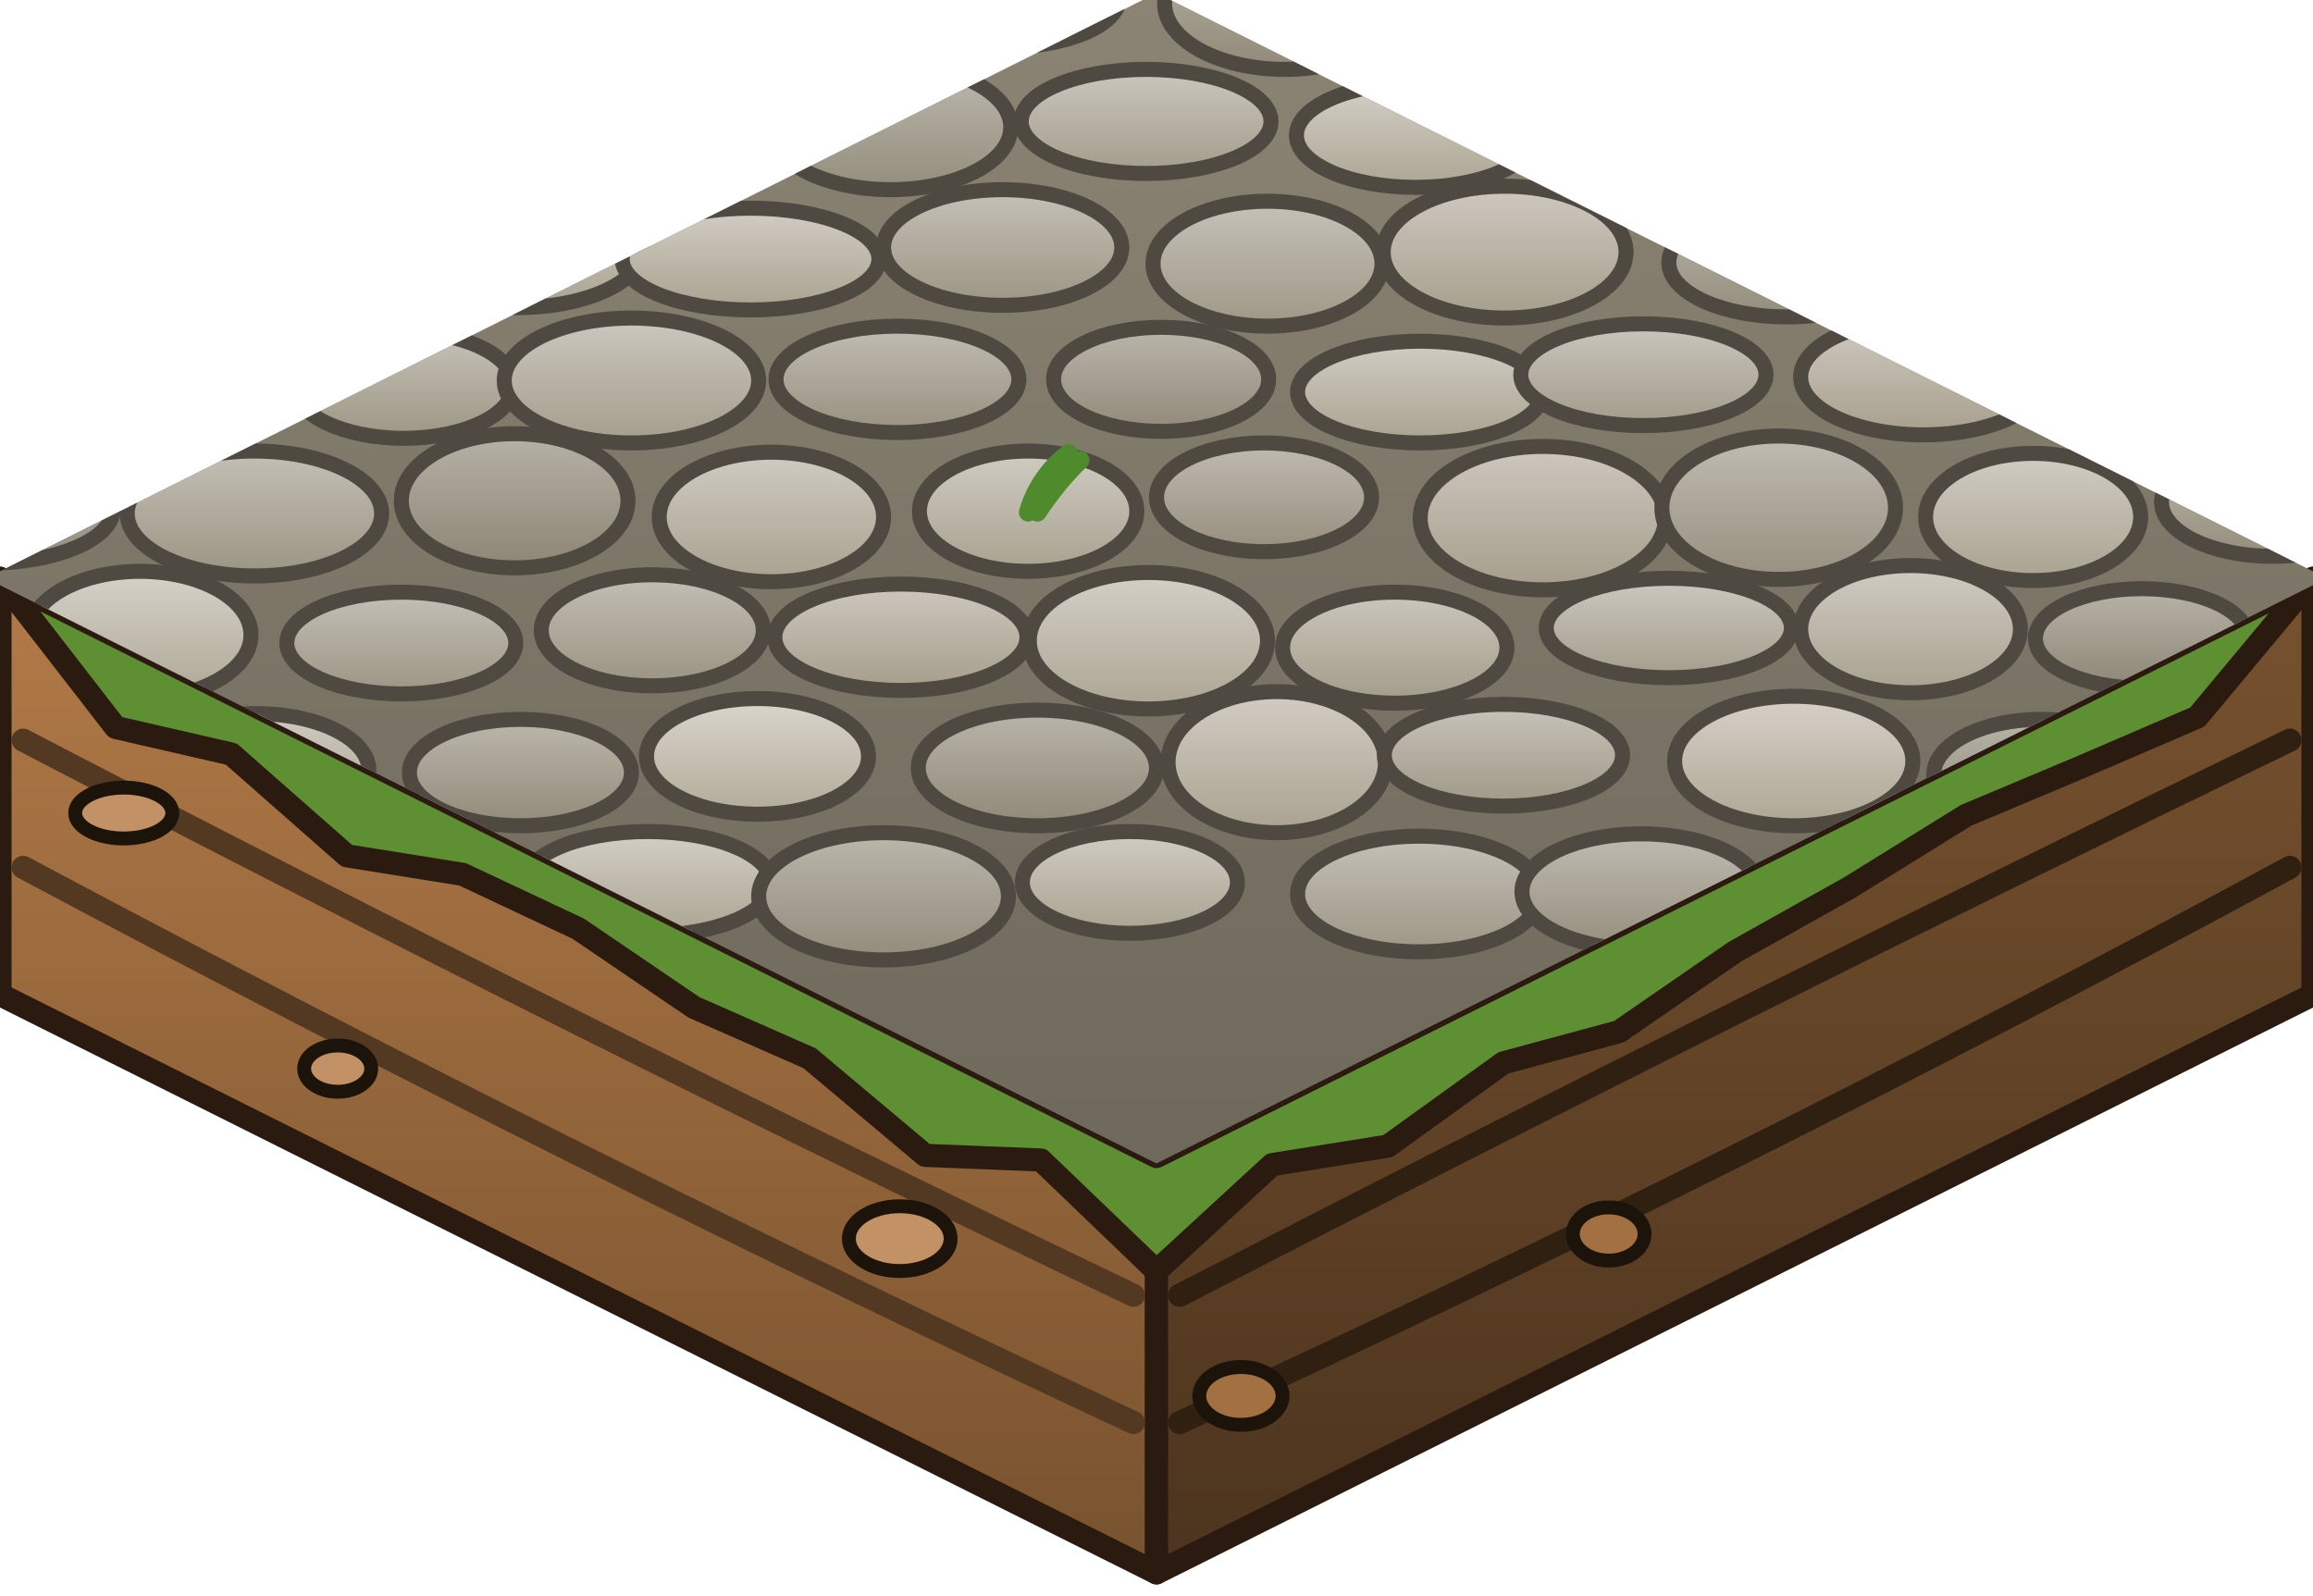
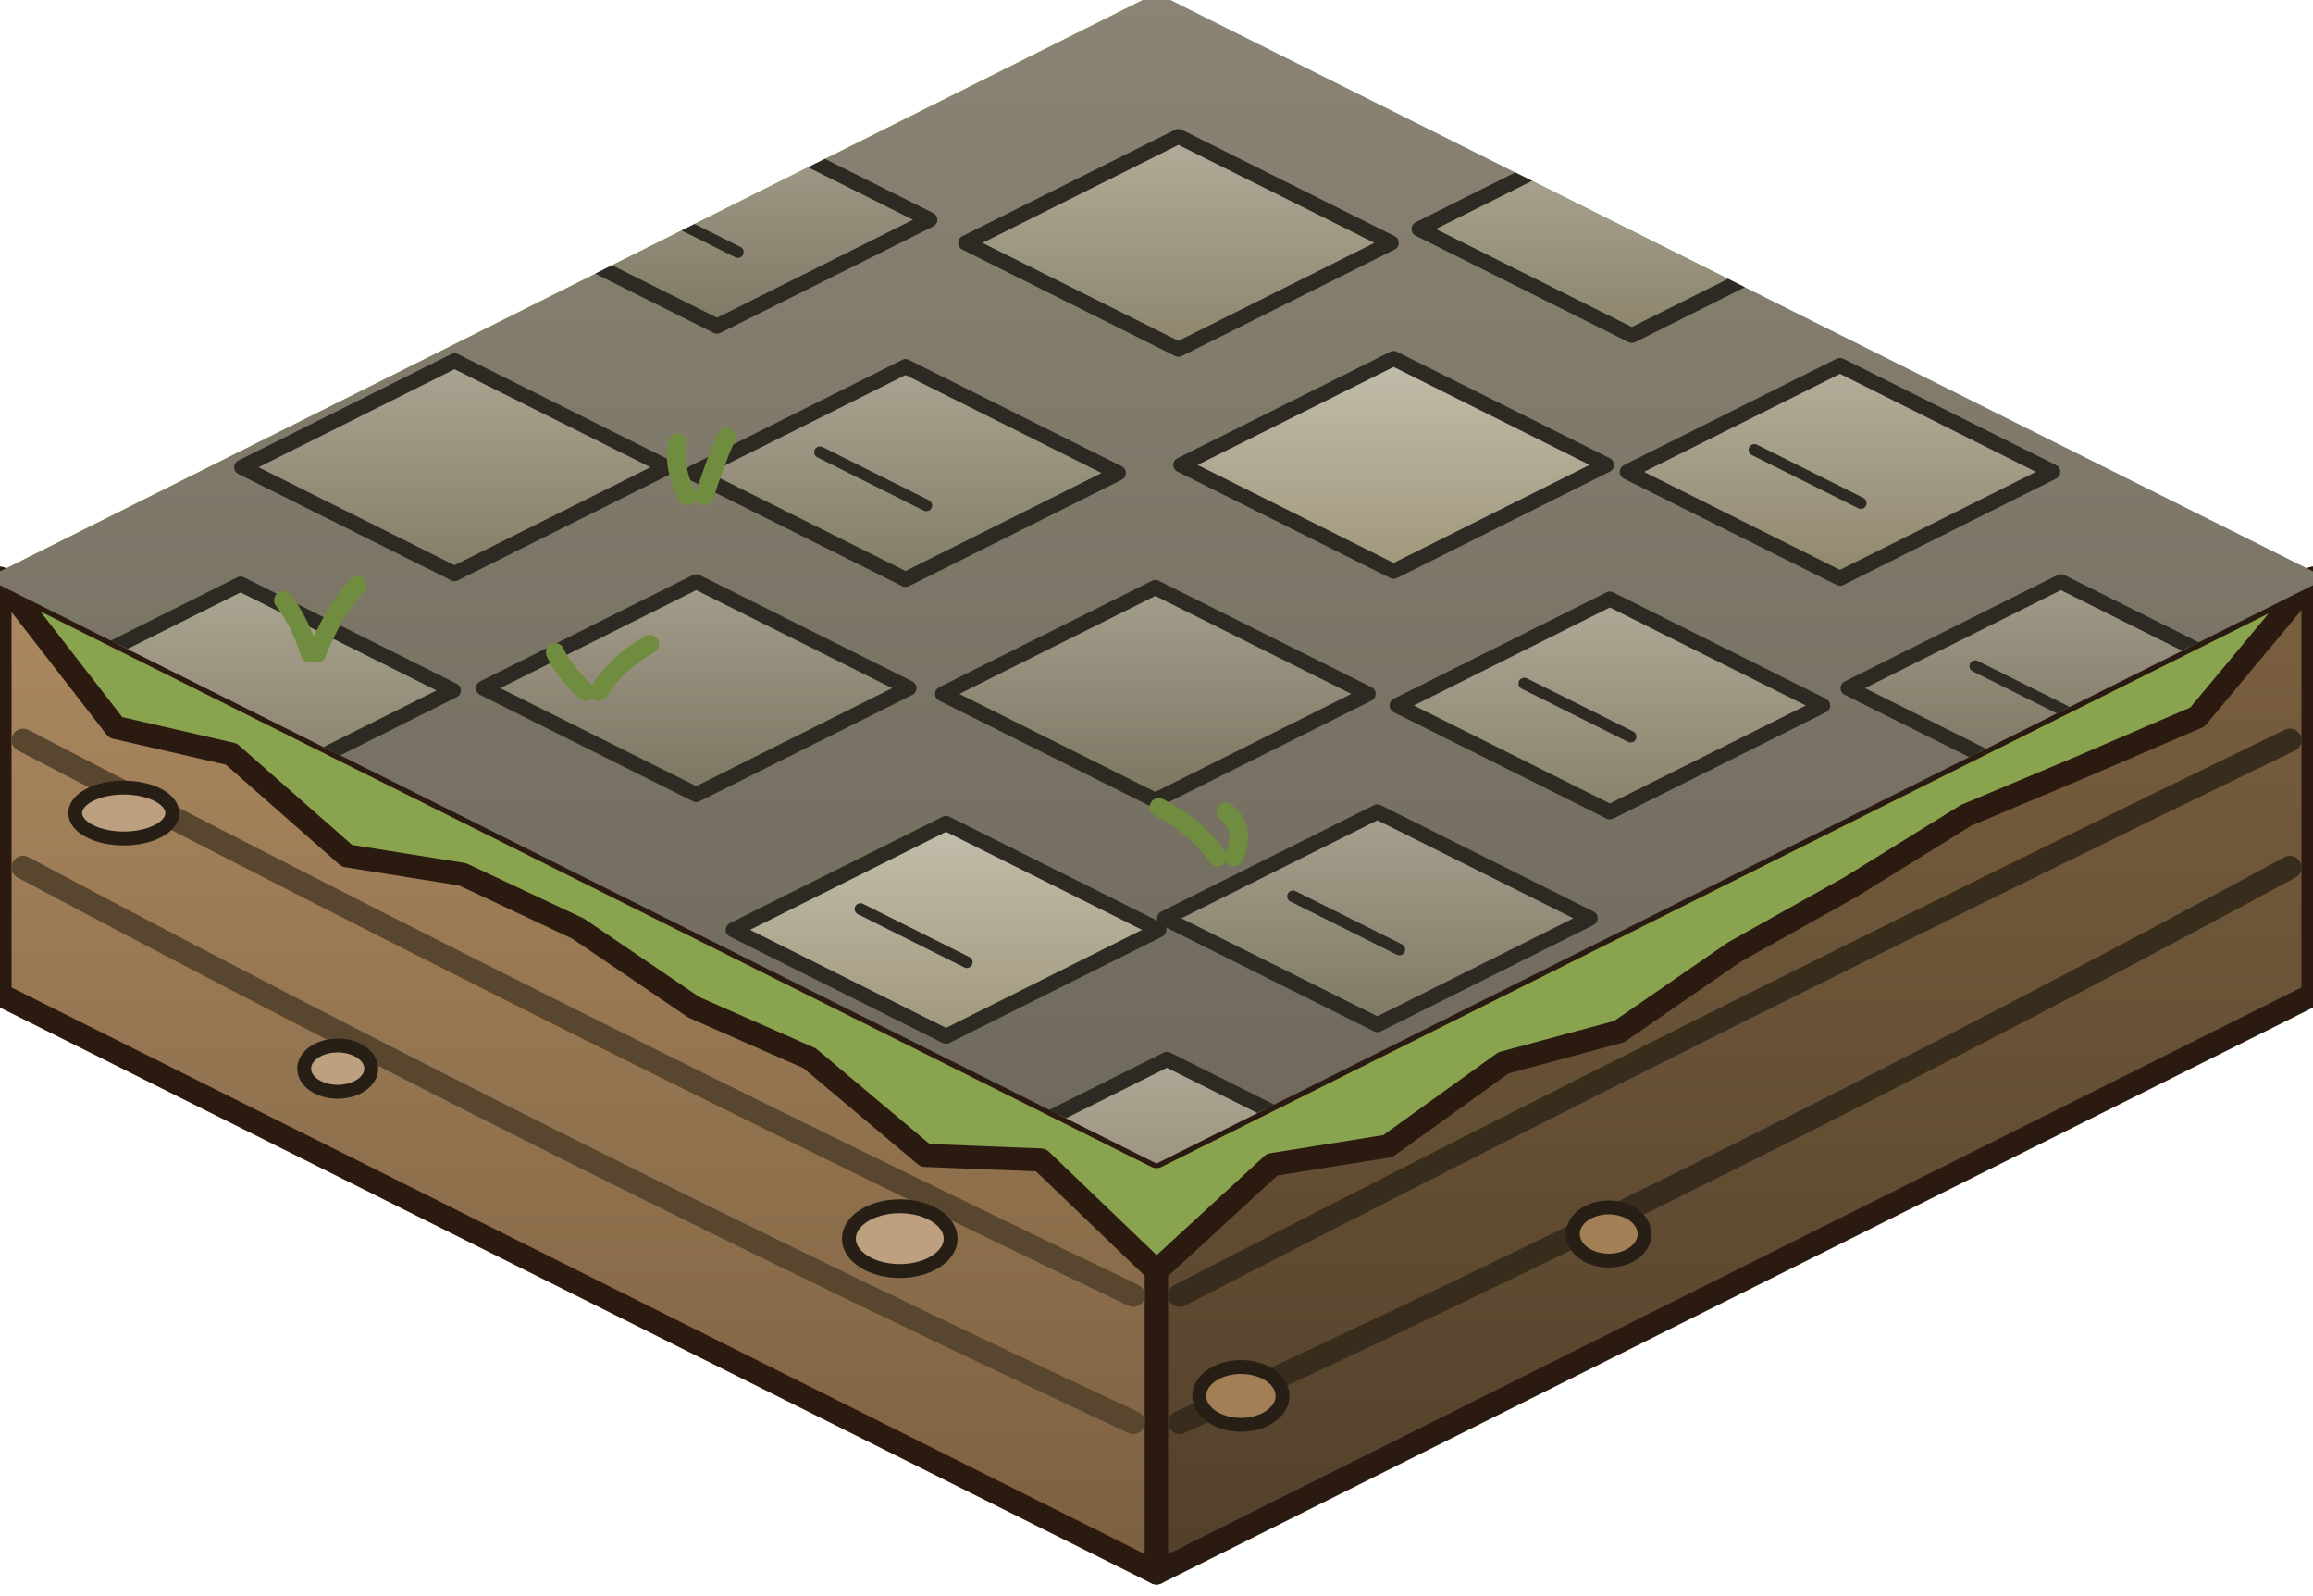
<svg xmlns="http://www.w3.org/2000/svg" width="200" height="138" viewBox="0 0 200 138">
  <defs>
    <linearGradient id="lg1" x1="0" y1="0" x2="0" y2="1">
-       <stop offset="0" stop-color="#b27a47" />
-       <stop offset="1" stop-color="#78522f" />
+       <stop offset="0" stop-color="#ac8961" />
+       <stop offset="1" stop-color="#7b6040" />
    </linearGradient>
    <linearGradient id="lg2" x1="0" y1="0" x2="0" y2="1">
-       <stop offset="0" stop-color="#78522f" />
-       <stop offset="1" stop-color="#4c341e" />
+       <stop offset="0" stop-color="#7b6040" />
+       <stop offset="1" stop-color="#52402b" />
    </linearGradient>
    <linearGradient id="lg3" x1="0" y1="0" x2="0" y2="1">
      <stop offset="0" stop-color="#8b8474" />
      <stop offset="1" stop-color="#6f695c" />
    </linearGradient>
    <clipPath id="cp4">
      <path d="M-1.2 50 L100 -0.6 L201.2 50 L100 100.6 Z" />
    </clipPath>
    <linearGradient id="lg5" x1="0" y1="0" x2="0" y2="1">
-       <stop offset="0" stop-color="#bebaaf" />
-       <stop offset="1" stop-color="#958d7d" />
+       <stop offset="0" stop-color="#a6a08e" />
+       <stop offset="1" stop-color="#7f7864" />
    </linearGradient>
    <linearGradient id="lg6" x1="0" y1="0" x2="0" y2="1">
-       <stop offset="0" stop-color="#bab6ab" />
-       <stop offset="1" stop-color="#918979" />
+       <stop offset="0" stop-color="#b1ab99" />
+       <stop offset="1" stop-color="#8d856c" />
    </linearGradient>
    <linearGradient id="lg7" x1="0" y1="0" x2="0" y2="1">
-       <stop offset="0" stop-color="#bcb9ae" />
-       <stop offset="1" stop-color="#938d7c" />
+       <stop offset="0" stop-color="#b0aa98" />
+       <stop offset="1" stop-color="#8c846b" />
    </linearGradient>
    <linearGradient id="lg8" x1="0" y1="0" x2="0" y2="1">
-       <stop offset="0" stop-color="#cbc7be" />
-       <stop offset="1" stop-color="#a29c8b" />
+       <stop offset="0" stop-color="#aaa492" />
+       <stop offset="1" stop-color="#847d67" />
    </linearGradient>
    <linearGradient id="lg9" x1="0" y1="0" x2="0" y2="1">
-       <stop offset="0" stop-color="#d4d0c7" />
-       <stop offset="1" stop-color="#aca593" />
+       <stop offset="0" stop-color="#a9a391" />
+       <stop offset="1" stop-color="#837c66" />
    </linearGradient>
    <linearGradient id="lg10" x1="0" y1="0" x2="0" y2="1">
-       <stop offset="0" stop-color="#d3cfc6" />
-       <stop offset="1" stop-color="#aba492" />
+       <stop offset="0" stop-color="#c2bcab" />
+       <stop offset="1" stop-color="#a0977b" />
    </linearGradient>
    <linearGradient id="lg11" x1="0" y1="0" x2="0" y2="1">
-       <stop offset="0" stop-color="#d2cdc4" />
-       <stop offset="1" stop-color="#aaa290" />
+       <stop offset="0" stop-color="#b3ad9b" />
+       <stop offset="1" stop-color="#90876d" />
    </linearGradient>
    <linearGradient id="lg12" x1="0" y1="0" x2="0" y2="1">
-       <stop offset="0" stop-color="#c5c1b7" />
-       <stop offset="1" stop-color="#9c9584" />
+       <stop offset="0" stop-color="#aba593" />
+       <stop offset="1" stop-color="#857e68" />
    </linearGradient>
    <linearGradient id="lg13" x1="0" y1="0" x2="0" y2="1">
-       <stop offset="0" stop-color="#c6c2b9" />
-       <stop offset="1" stop-color="#9d9786" />
+       <stop offset="0" stop-color="#a39d8b" />
+       <stop offset="1" stop-color="#7c7562" />
    </linearGradient>
    <linearGradient id="lg14" x1="0" y1="0" x2="0" y2="1">
-       <stop offset="0" stop-color="#cec9c0" />
-       <stop offset="1" stop-color="#a69e8c" />
+       <stop offset="0" stop-color="#a39d8b" />
+       <stop offset="1" stop-color="#7c7562" />
    </linearGradient>
    <linearGradient id="lg15" x1="0" y1="0" x2="0" y2="1">
-       <stop offset="0" stop-color="#bbb8ad" />
-       <stop offset="1" stop-color="#928c7b" />
+       <stop offset="0" stop-color="#aea896" />
+       <stop offset="1" stop-color="#89816a" />
    </linearGradient>
    <linearGradient id="lg16" x1="0" y1="0" x2="0" y2="1">
-       <stop offset="0" stop-color="#c6c2b8" />
-       <stop offset="1" stop-color="#9d9685" />
+       <stop offset="0" stop-color="#a19a88" />
+       <stop offset="1" stop-color="#78725f" />
    </linearGradient>
    <linearGradient id="lg17" x1="0" y1="0" x2="0" y2="1">
-       <stop offset="0" stop-color="#ccc8bf" />
-       <stop offset="1" stop-color="#a39d8c" />
+       <stop offset="0" stop-color="#c3bdac" />
+       <stop offset="1" stop-color="#a1987c" />
    </linearGradient>
    <linearGradient id="lg18" x1="0" y1="0" x2="0" y2="1">
-       <stop offset="0" stop-color="#c1bdb3" />
-       <stop offset="1" stop-color="#989080" />
+       <stop offset="0" stop-color="#a6a08e" />
+       <stop offset="1" stop-color="#7f7864" />
    </linearGradient>
    <linearGradient id="lg19" x1="0" y1="0" x2="0" y2="1">
-       <stop offset="0" stop-color="#bab6ab" />
-       <stop offset="1" stop-color="#918979" />
-     </linearGradient>
-     <linearGradient id="lg20" x1="0" y1="0" x2="0" y2="1">
-       <stop offset="0" stop-color="#d1cdc4" />
-       <stop offset="1" stop-color="#a9a290" />
-     </linearGradient>
-     <linearGradient id="lg21" x1="0" y1="0" x2="0" y2="1">
-       <stop offset="0" stop-color="#cac6bd" />
-       <stop offset="1" stop-color="#a19b8a" />
-     </linearGradient>
-     <linearGradient id="lg22" x1="0" y1="0" x2="0" y2="1">
-       <stop offset="0" stop-color="#cfcac1" />
-       <stop offset="1" stop-color="#a79f8d" />
-     </linearGradient>
-     <linearGradient id="lg23" x1="0" y1="0" x2="0" y2="1">
-       <stop offset="0" stop-color="#bcb8ad" />
-       <stop offset="1" stop-color="#938b7b" />
-     </linearGradient>
-     <linearGradient id="lg24" x1="0" y1="0" x2="0" y2="1">
-       <stop offset="0" stop-color="#c4c0b6" />
-       <stop offset="1" stop-color="#9b9483" />
-     </linearGradient>
-     <linearGradient id="lg25" x1="0" y1="0" x2="0" y2="1">
-       <stop offset="0" stop-color="#b6b2a7" />
-       <stop offset="1" stop-color="#8d8575" />
-     </linearGradient>
-     <linearGradient id="lg26" x1="0" y1="0" x2="0" y2="1">
-       <stop offset="0" stop-color="#d0ccc3" />
-       <stop offset="1" stop-color="#a8a18f" />
-     </linearGradient>
-     <linearGradient id="lg27" x1="0" y1="0" x2="0" y2="1">
-       <stop offset="0" stop-color="#d0ccc3" />
-       <stop offset="1" stop-color="#a8a18f" />
-     </linearGradient>
-     <linearGradient id="lg28" x1="0" y1="0" x2="0" y2="1">
-       <stop offset="0" stop-color="#bfbbb1" />
-       <stop offset="1" stop-color="#968e7e" />
-     </linearGradient>
-     <linearGradient id="lg29" x1="0" y1="0" x2="0" y2="1">
-       <stop offset="0" stop-color="#cdc8bf" />
-       <stop offset="1" stop-color="#a59d8b" />
-     </linearGradient>
-     <linearGradient id="lg30" x1="0" y1="0" x2="0" y2="1">
-       <stop offset="0" stop-color="#c0bcb2" />
-       <stop offset="1" stop-color="#978f7f" />
-     </linearGradient>
-     <linearGradient id="lg31" x1="0" y1="0" x2="0" y2="1">
-       <stop offset="0" stop-color="#d1cdc4" />
-       <stop offset="1" stop-color="#a9a290" />
-     </linearGradient>
-     <linearGradient id="lg32" x1="0" y1="0" x2="0" y2="1">
-       <stop offset="0" stop-color="#bebaaf" />
-       <stop offset="1" stop-color="#958d7d" />
-     </linearGradient>
-     <linearGradient id="lg33" x1="0" y1="0" x2="0" y2="1">
-       <stop offset="0" stop-color="#d6d2c9" />
-       <stop offset="1" stop-color="#aea795" />
-     </linearGradient>
-     <linearGradient id="lg34" x1="0" y1="0" x2="0" y2="1">
-       <stop offset="0" stop-color="#c4c0b7" />
-       <stop offset="1" stop-color="#9b9584" />
-     </linearGradient>
-     <linearGradient id="lg35" x1="0" y1="0" x2="0" y2="1">
-       <stop offset="0" stop-color="#c3bfb5" />
-       <stop offset="1" stop-color="#9a9382" />
-     </linearGradient>
-     <linearGradient id="lg36" x1="0" y1="0" x2="0" y2="1">
-       <stop offset="0" stop-color="#cdc8bf" />
-       <stop offset="1" stop-color="#a59d8b" />
-     </linearGradient>
-     <linearGradient id="lg37" x1="0" y1="0" x2="0" y2="1">
-       <stop offset="0" stop-color="#d4d0c7" />
-       <stop offset="1" stop-color="#aca593" />
-     </linearGradient>
-     <linearGradient id="lg38" x1="0" y1="0" x2="0" y2="1">
-       <stop offset="0" stop-color="#cbc7bd" />
-       <stop offset="1" stop-color="#a39b89" />
-     </linearGradient>
-     <linearGradient id="lg39" x1="0" y1="0" x2="0" y2="1">
-       <stop offset="0" stop-color="#ccc8bf" />
-       <stop offset="1" stop-color="#a39d8c" />
-     </linearGradient>
-     <linearGradient id="lg40" x1="0" y1="0" x2="0" y2="1">
-       <stop offset="0" stop-color="#d0ccc3" />
-       <stop offset="1" stop-color="#a8a18f" />
-     </linearGradient>
-     <linearGradient id="lg41" x1="0" y1="0" x2="0" y2="1">
-       <stop offset="0" stop-color="#b7b3a8" />
-       <stop offset="1" stop-color="#8e8676" />
-     </linearGradient>
-     <linearGradient id="lg42" x1="0" y1="0" x2="0" y2="1">
-       <stop offset="0" stop-color="#cfcbc2" />
-       <stop offset="1" stop-color="#a7a08e" />
-     </linearGradient>
-     <linearGradient id="lg43" x1="0" y1="0" x2="0" y2="1">
-       <stop offset="0" stop-color="#bbb7ac" />
-       <stop offset="1" stop-color="#928a7a" />
-     </linearGradient>
-     <linearGradient id="lg44" x1="0" y1="0" x2="0" y2="1">
-       <stop offset="0" stop-color="#dad6cd" />
-       <stop offset="1" stop-color="#b2ab99" />
-     </linearGradient>
-     <linearGradient id="lg45" x1="0" y1="0" x2="0" y2="1">
-       <stop offset="0" stop-color="#b9b5aa" />
-       <stop offset="1" stop-color="#908878" />
-     </linearGradient>
-     <linearGradient id="lg46" x1="0" y1="0" x2="0" y2="1">
-       <stop offset="0" stop-color="#d2cdc4" />
-       <stop offset="1" stop-color="#aaa290" />
-     </linearGradient>
-     <linearGradient id="lg47" x1="0" y1="0" x2="0" y2="1">
-       <stop offset="0" stop-color="#c8c4ba" />
-       <stop offset="1" stop-color="#9f9887" />
-     </linearGradient>
-     <linearGradient id="lg48" x1="0" y1="0" x2="0" y2="1">
-       <stop offset="0" stop-color="#d6d1c8" />
-       <stop offset="1" stop-color="#aea694" />
-     </linearGradient>
-     <linearGradient id="lg49" x1="0" y1="0" x2="0" y2="1">
-       <stop offset="0" stop-color="#b7b3a8" />
-       <stop offset="1" stop-color="#8d8776" />
-     </linearGradient>
-     <linearGradient id="lg50" x1="0" y1="0" x2="0" y2="1">
-       <stop offset="0" stop-color="#d3cfc6" />
-       <stop offset="1" stop-color="#aba492" />
-     </linearGradient>
-     <linearGradient id="lg51" x1="0" y1="0" x2="0" y2="1">
-       <stop offset="0" stop-color="#bab7ac" />
-       <stop offset="1" stop-color="#918b7a" />
-     </linearGradient>
-     <linearGradient id="lg52" x1="0" y1="0" x2="0" y2="1">
-       <stop offset="0" stop-color="#d1cdc4" />
-       <stop offset="1" stop-color="#a9a290" />
-     </linearGradient>
-     <linearGradient id="lg53" x1="0" y1="0" x2="0" y2="1">
-       <stop offset="0" stop-color="#c5c1b8" />
-       <stop offset="1" stop-color="#9c9685" />
-     </linearGradient>
-     <linearGradient id="lg54" x1="0" y1="0" x2="0" y2="1">
-       <stop offset="0" stop-color="#bfbbb1" />
-       <stop offset="1" stop-color="#968e7e" />
+       <stop offset="0" stop-color="#aea896" />
+       <stop offset="1" stop-color="#89816a" />
    </linearGradient>
  </defs>
  <path d="M0 50 L100 100 L100 136 L0 86 Z" fill="url(#lg1)" stroke="#2b1a10" stroke-width="2" stroke-linejoin="round" stroke-linecap="round" />
  <path d="M100 100 L200 50 L200 86 L100 136 Z" fill="url(#lg2)" stroke="#2b1a10" stroke-width="2" stroke-linejoin="round" stroke-linecap="round" />
-   <path d="M2 64 Q50.0 89.015 98 112" fill="none" stroke="#533921" stroke-width="2" stroke-linejoin="round" stroke-linecap="round" />
-   <path d="M102 112 Q150.0 87.226 198 64" fill="none" stroke="#2f2012" stroke-width="2" stroke-linejoin="round" stroke-linecap="round" />
-   <path d="M2 75 Q50.0 100.592 98 123" fill="none" stroke="#533921" stroke-width="2" stroke-linejoin="round" stroke-linecap="round" />
-   <path d="M102 123 Q150.0 100.99 198 75" fill="none" stroke="#2f2012" stroke-width="2" stroke-linejoin="round" stroke-linecap="round" />
-   <ellipse cx="10.7" cy="70.3" rx="4.2" ry="2.2" fill="#c29165" stroke="#1c130b" stroke-width="1.2" />
-   <ellipse cx="77.8" cy="107.1" rx="4.4" ry="2.8" fill="#c29165" stroke="#1c130b" stroke-width="1.2" />
-   <ellipse cx="139.1" cy="106.7" rx="3.1" ry="2.3" fill="#a37041" stroke="#1c130b" stroke-width="1.2" />
-   <ellipse cx="107.3" cy="120.7" rx="3.6" ry="2.5" fill="#a37041" stroke="#1c130b" stroke-width="1.2" />
-   <ellipse cx="29.2" cy="92.4" rx="2.9" ry="2" fill="#c29165" stroke="#1c130b" stroke-width="1.2" />
-   <path d="M0 50 L100 100 L200 50 L200 50 L190 62 L180 66.3 L170 70.5 L160 76.7 L150 82.3 L140 89.2 L130 91.9 L120 99.1 L110 100.7 L100 109.9 L90 100.3 L80 99.9 L70 91.5 L60 87.1 L50 80.3 L40 75.6 L30 74 L20 65.2 L10 62.9 L0 50 Z" fill="#5e8f33" stroke="#2b1a10" stroke-width="2" stroke-linejoin="round" stroke-linecap="round" />
+   <path d="M2 64 Q50.0 89.015 98 112" fill="none" stroke="#59462f" stroke-width="2" stroke-linejoin="round" stroke-linecap="round" />
+   <path d="M102 112 Q150.0 87.226 198 64" fill="none" stroke="#382c1d" stroke-width="2" stroke-linejoin="round" stroke-linecap="round" />
+   <path d="M2 75 Q50.0 100.592 98 123" fill="none" stroke="#59462f" stroke-width="2" stroke-linejoin="round" stroke-linecap="round" />
+   <path d="M102 123 Q150.0 100.99 198 75" fill="none" stroke="#382c1d" stroke-width="2" stroke-linejoin="round" stroke-linecap="round" />
+   <ellipse cx="10.7" cy="70.3" rx="4.2" ry="2.2" fill="#bca07f" stroke="#271f15" stroke-width="1.2" />
+   <ellipse cx="77.8" cy="107.1" rx="4.4" ry="2.8" fill="#bca07f" stroke="#271f15" stroke-width="1.2" />
+   <ellipse cx="139.1" cy="106.7" rx="3.1" ry="2.3" fill="#a37f56" stroke="#271f15" stroke-width="1.2" />
+   <ellipse cx="107.3" cy="120.7" rx="3.6" ry="2.5" fill="#a37f56" stroke="#271f15" stroke-width="1.2" />
+   <ellipse cx="29.2" cy="92.4" rx="2.9" ry="2" fill="#bca07f" stroke="#271f15" stroke-width="1.2" />
+   <path d="M0 50 L100 100 L200 50 L200 50 L190 62 L180 66.3 L170 70.5 L160 76.7 L150 82.3 L140 89.2 L130 91.9 L120 99.1 L110 100.7 L100 109.9 L90 100.3 L80 99.9 L70 91.5 L60 87.1 L50 80.3 L40 75.6 L30 74 L20 65.2 L10 62.9 L0 50 Z" fill="#8aa34e" stroke="#2b1a10" stroke-width="2" stroke-linejoin="round" stroke-linecap="round" />
  <path d="M-1.2 50 L100 -0.6 L201.2 50 L100 100.6 Z" fill="url(#lg3)" />
  <g clip-path="url(#cp4)">
-     <ellipse cx="86.7" cy="-0.2" rx="10.1" ry="4.3" fill="url(#lg5)" stroke="#4f4a41" stroke-width="1.3" />
-     <ellipse cx="111.1" cy="0.3" rx="10.4" ry="5.7" fill="url(#lg6)" stroke="#4f4a41" stroke-width="1.3" />
-     <ellipse cx="77" cy="11" rx="10.4" ry="5.4" fill="url(#lg7)" stroke="#4f4a41" stroke-width="1.3" />
-     <ellipse cx="99.1" cy="10.5" rx="10.8" ry="4.5" fill="url(#lg8)" stroke="#4f4a41" stroke-width="1.3" />
-     <ellipse cx="122.4" cy="11.7" rx="10.3" ry="4.5" fill="url(#lg9)" stroke="#4f4a41" stroke-width="1.3" />
-     <ellipse cx="44.7" cy="21.5" rx="10.9" ry="5.1" fill="url(#lg10)" stroke="#4f4a41" stroke-width="1.3" />
-     <ellipse cx="64.9" cy="22.4" rx="11.1" ry="4.4" fill="url(#lg11)" stroke="#4f4a41" stroke-width="1.3" />
-     <ellipse cx="86.7" cy="21.4" rx="10.3" ry="5" fill="url(#lg12)" stroke="#4f4a41" stroke-width="1.3" />
-     <ellipse cx="109.6" cy="22.8" rx="9.9" ry="5.4" fill="url(#lg13)" stroke="#4f4a41" stroke-width="1.3" />
-     <ellipse cx="130.1" cy="21.8" rx="10.5" ry="5.7" fill="url(#lg14)" stroke="#4f4a41" stroke-width="1.3" />
-     <ellipse cx="154.5" cy="22.7" rx="10.2" ry="4.7" fill="url(#lg15)" stroke="#4f4a41" stroke-width="1.3" />
-     <ellipse cx="34.9" cy="33.3" rx="9.5" ry="4.6" fill="url(#lg16)" stroke="#4f4a41" stroke-width="1.3" />
-     <ellipse cx="54.6" cy="32.9" rx="11" ry="5.4" fill="url(#lg17)" stroke="#4f4a41" stroke-width="1.3" />
-     <ellipse cx="77.6" cy="32.8" rx="10.5" ry="4.6" fill="url(#lg18)" stroke="#4f4a41" stroke-width="1.3" />
-     <ellipse cx="100.4" cy="32.8" rx="9.3" ry="4.5" fill="url(#lg19)" stroke="#4f4a41" stroke-width="1.3" />
-     <ellipse cx="122.8" cy="33.9" rx="10.6" ry="4.4" fill="url(#lg20)" stroke="#4f4a41" stroke-width="1.3" />
-     <ellipse cx="142.1" cy="32.4" rx="10.6" ry="4.4" fill="url(#lg21)" stroke="#4f4a41" stroke-width="1.3" />
-     <ellipse cx="166.3" cy="32.6" rx="10.6" ry="5" fill="url(#lg22)" stroke="#4f4a41" stroke-width="1.3" />
-     <ellipse cx="-1.1" cy="44" rx="10.9" ry="4.7" fill="url(#lg23)" stroke="#4f4a41" stroke-width="1.3" />
-     <ellipse cx="22" cy="44.4" rx="11" ry="5.4" fill="url(#lg24)" stroke="#4f4a41" stroke-width="1.3" />
-     <ellipse cx="44.5" cy="43.3" rx="9.8" ry="5.8" fill="url(#lg25)" stroke="#4f4a41" stroke-width="1.3" />
-     <ellipse cx="66.7" cy="44.7" rx="9.7" ry="5.6" fill="url(#lg26)" stroke="#4f4a41" stroke-width="1.3" />
-     <ellipse cx="88.9" cy="44.2" rx="9.4" ry="5.2" fill="url(#lg27)" stroke="#4f4a41" stroke-width="1.3" />
-     <ellipse cx="109.3" cy="43" rx="9.3" ry="4.7" fill="url(#lg28)" stroke="#4f4a41" stroke-width="1.3" />
-     <ellipse cx="133.4" cy="44.8" rx="10.6" ry="6.2" fill="url(#lg29)" stroke="#4f4a41" stroke-width="1.3" />
-     <ellipse cx="153.8" cy="43.9" rx="10.1" ry="6.2" fill="url(#lg30)" stroke="#4f4a41" stroke-width="1.3" />
-     <ellipse cx="175.8" cy="44.7" rx="9.3" ry="5.5" fill="url(#lg31)" stroke="#4f4a41" stroke-width="1.3" />
-     <ellipse cx="196.5" cy="43.4" rx="9.6" ry="4.7" fill="url(#lg32)" stroke="#4f4a41" stroke-width="1.3" />
-     <ellipse cx="12.1" cy="54.9" rx="9.6" ry="5.5" fill="url(#lg33)" stroke="#4f4a41" stroke-width="1.3" />
-     <ellipse cx="34.7" cy="55.6" rx="9.9" ry="4.4" fill="url(#lg34)" stroke="#4f4a41" stroke-width="1.3" />
-     <ellipse cx="56.4" cy="54.5" rx="9.6" ry="4.8" fill="url(#lg35)" stroke="#4f4a41" stroke-width="1.3" />
-     <ellipse cx="77.9" cy="55.1" rx="10.9" ry="4.6" fill="url(#lg36)" stroke="#4f4a41" stroke-width="1.3" />
-     <ellipse cx="99.3" cy="55.4" rx="10.3" ry="5.9" fill="url(#lg37)" stroke="#4f4a41" stroke-width="1.3" />
-     <ellipse cx="120.6" cy="56" rx="9.7" ry="4.8" fill="url(#lg38)" stroke="#4f4a41" stroke-width="1.3" />
-     <ellipse cx="144.3" cy="54.3" rx="10.6" ry="4.3" fill="url(#lg39)" stroke="#4f4a41" stroke-width="1.3" />
-     <ellipse cx="165.2" cy="54.4" rx="9.5" ry="5.5" fill="url(#lg40)" stroke="#4f4a41" stroke-width="1.3" />
-     <ellipse cx="185.2" cy="55.2" rx="9.2" ry="4.3" fill="url(#lg41)" stroke="#4f4a41" stroke-width="1.3" />
-     <ellipse cx="22.1" cy="66.6" rx="9.8" ry="4.9" fill="url(#lg42)" stroke="#4f4a41" stroke-width="1.3" />
-     <ellipse cx="45" cy="66.8" rx="9.6" ry="4.6" fill="url(#lg43)" stroke="#4f4a41" stroke-width="1.3" />
-     <ellipse cx="65.5" cy="65.4" rx="9.6" ry="5" fill="url(#lg44)" stroke="#4f4a41" stroke-width="1.3" />
-     <ellipse cx="89.7" cy="66.4" rx="10.3" ry="5" fill="url(#lg45)" stroke="#4f4a41" stroke-width="1.3" />
-     <ellipse cx="110.4" cy="65.9" rx="9.4" ry="6.1" fill="url(#lg46)" stroke="#4f4a41" stroke-width="1.3" />
-     <ellipse cx="130" cy="65.3" rx="10.3" ry="4.4" fill="url(#lg47)" stroke="#4f4a41" stroke-width="1.3" />
-     <ellipse cx="155.1" cy="65.8" rx="10.3" ry="5.6" fill="url(#lg48)" stroke="#4f4a41" stroke-width="1.3" />
-     <ellipse cx="176.5" cy="67" rx="9.3" ry="4.8" fill="url(#lg49)" stroke="#4f4a41" stroke-width="1.3" />
-     <ellipse cx="56" cy="76.4" rx="10.7" ry="4.5" fill="url(#lg50)" stroke="#4f4a41" stroke-width="1.3" />
-     <ellipse cx="76.4" cy="77.5" rx="10.8" ry="5.5" fill="url(#lg51)" stroke="#4f4a41" stroke-width="1.3" />
-     <ellipse cx="97.7" cy="76.3" rx="9.3" ry="4.4" fill="url(#lg52)" stroke="#4f4a41" stroke-width="1.3" />
-     <ellipse cx="122.7" cy="77.3" rx="10.5" ry="5" fill="url(#lg53)" stroke="#4f4a41" stroke-width="1.3" />
-     <ellipse cx="141.9" cy="77.1" rx="10.3" ry="5" fill="url(#lg54)" stroke="#4f4a41" stroke-width="1.3" />
+     <path d="M43.6 19 L62 9.8 L80.4 19 L62 28.2 Z" fill="url(#lg5)" stroke="#2c2a23" stroke-width="1.3" stroke-linejoin="round" stroke-linecap="round" />
+     <path d="M54.6 17.2 L63.8 21.8" fill="none" stroke="#2c2a23" stroke-width="1" stroke-linejoin="round" stroke-linecap="round" />
+     <path d="M83.5 21 L101.9 11.8 L120.3 21 L101.9 30.2 Z" fill="url(#lg6)" stroke="#2c2a23" stroke-width="1.3" stroke-linejoin="round" stroke-linecap="round" />
+     <path d="M122.7 19.8 L141.1 10.6 L159.5 19.8 L141.1 29 Z" fill="url(#lg7)" stroke="#2c2a23" stroke-width="1.3" stroke-linejoin="round" stroke-linecap="round" />
+     <path d="M20.9 40.4 L39.3 31.2 L57.7 40.4 L39.3 49.6 Z" fill="url(#lg8)" stroke="#2c2a23" stroke-width="1.3" stroke-linejoin="round" stroke-linecap="round" />
+     <path d="M59.9 40.9 L78.3 31.7 L96.7 40.9 L78.3 50.1 Z" fill="url(#lg9)" stroke="#2c2a23" stroke-width="1.3" stroke-linejoin="round" stroke-linecap="round" />
+     <path d="M70.9 39.1 L80.1 43.7" fill="none" stroke="#2c2a23" stroke-width="1" stroke-linejoin="round" stroke-linecap="round" />
+     <path d="M102.1 40.2 L120.5 31 L138.9 40.2 L120.5 49.4 Z" fill="url(#lg10)" stroke="#2c2a23" stroke-width="1.3" stroke-linejoin="round" stroke-linecap="round" />
+     <path d="M140.7 40.8 L159.1 31.6 L177.5 40.8 L159.1 50 Z" fill="url(#lg11)" stroke="#2c2a23" stroke-width="1.3" stroke-linejoin="round" stroke-linecap="round" />
+     <path d="M151.7 38.9 L160.9 43.5" fill="none" stroke="#2c2a23" stroke-width="1" stroke-linejoin="round" stroke-linecap="round" />
+     <path d="M2.4 59.7 L20.8 50.5 L39.2 59.7 L20.8 68.9 Z" fill="url(#lg12)" stroke="#2c2a23" stroke-width="1.3" stroke-linejoin="round" stroke-linecap="round" />
+     <path d="M41.8 59.5 L60.2 50.3 L78.6 59.5 L60.2 68.7 Z" fill="url(#lg13)" stroke="#2c2a23" stroke-width="1.3" stroke-linejoin="round" stroke-linecap="round" />
+     <path d="M81.5 60 L99.9 50.8 L118.3 60 L99.9 69.2 Z" fill="url(#lg14)" stroke="#2c2a23" stroke-width="1.3" stroke-linejoin="round" stroke-linecap="round" />
+     <path d="M120.8 61 L139.2 51.8 L157.6 61 L139.2 70.2 Z" fill="url(#lg15)" stroke="#2c2a23" stroke-width="1.3" stroke-linejoin="round" stroke-linecap="round" />
+     <path d="M131.8 59.1 L141 63.7" fill="none" stroke="#2c2a23" stroke-width="1" stroke-linejoin="round" stroke-linecap="round" />
+     <path d="M159.8 59.5 L178.2 50.3 L196.6 59.5 L178.2 68.7 Z" fill="url(#lg16)" stroke="#2c2a23" stroke-width="1.3" stroke-linejoin="round" stroke-linecap="round" />
+     <path d="M170.8 57.6 L180 62.2" fill="none" stroke="#2c2a23" stroke-width="1" stroke-linejoin="round" stroke-linecap="round" />
+     <path d="M63.4 80.4 L81.8 71.2 L100.2 80.4 L81.8 89.6 Z" fill="url(#lg17)" stroke="#2c2a23" stroke-width="1.3" stroke-linejoin="round" stroke-linecap="round" />
+     <path d="M74.4 78.6 L83.6 83.2" fill="none" stroke="#2c2a23" stroke-width="1" stroke-linejoin="round" stroke-linecap="round" />
+     <path d="M100.7 79.4 L119.1 70.2 L137.5 79.4 L119.1 88.6 Z" fill="url(#lg18)" stroke="#2c2a23" stroke-width="1.3" stroke-linejoin="round" stroke-linecap="round" />
+     <path d="M111.8 77.5 L121 82.1" fill="none" stroke="#2c2a23" stroke-width="1" stroke-linejoin="round" stroke-linecap="round" />
+     <path d="M82.5 100.8 L100.9 91.6 L119.3 100.8 L100.9 110 Z" fill="url(#lg19)" stroke="#2c2a23" stroke-width="1.3" stroke-linejoin="round" stroke-linecap="round" />
  </g>
-   <path d="M88.9 44.3 Q89.8 41.2 92.4 39.2" fill="none" stroke="#4f8a2c" stroke-width="1.6" stroke-linecap="round" />
-   <path d="M89.7 44.3 Q91.5 41.6 93.4 39.8" fill="none" stroke="#4f8a2c" stroke-width="1.6" stroke-linecap="round" />
+   <path d="M59.4 42.9 Q58.1 40.1 58.6 38.3" fill="none" stroke="#6f8c3f" stroke-width="1.6" stroke-linecap="round" />
+   <path d="M60.9 42.9 Q61.9 39.8 62.8 37.8" fill="none" stroke="#6f8c3f" stroke-width="1.6" stroke-linecap="round" />
+   <path d="M50.6 59.8 Q48.6 57.8 48 56.4" fill="none" stroke="#6f8c3f" stroke-width="1.6" stroke-linecap="round" />
+   <path d="M51.8 59.8 Q53.2 57.4 56.2 55.7" fill="none" stroke="#6f8c3f" stroke-width="1.6" stroke-linecap="round" />
+   <path d="M105.3 74.1 Q103.5 71.5 100.2 69.8" fill="none" stroke="#6f8c3f" stroke-width="1.6" stroke-linecap="round" />
+   <path d="M106.7 74.1 Q107.8 71.7 106 70.2" fill="none" stroke="#6f8c3f" stroke-width="1.6" stroke-linecap="round" />
+   <path d="M26.8 56.5 Q25.9 53.7 24.5 51.9" fill="none" stroke="#6f8c3f" stroke-width="1.6" stroke-linecap="round" />
+   <path d="M27.4 56.5 Q28.8 52.9 30.9 50.6" fill="none" stroke="#6f8c3f" stroke-width="1.6" stroke-linecap="round" />
</svg>
